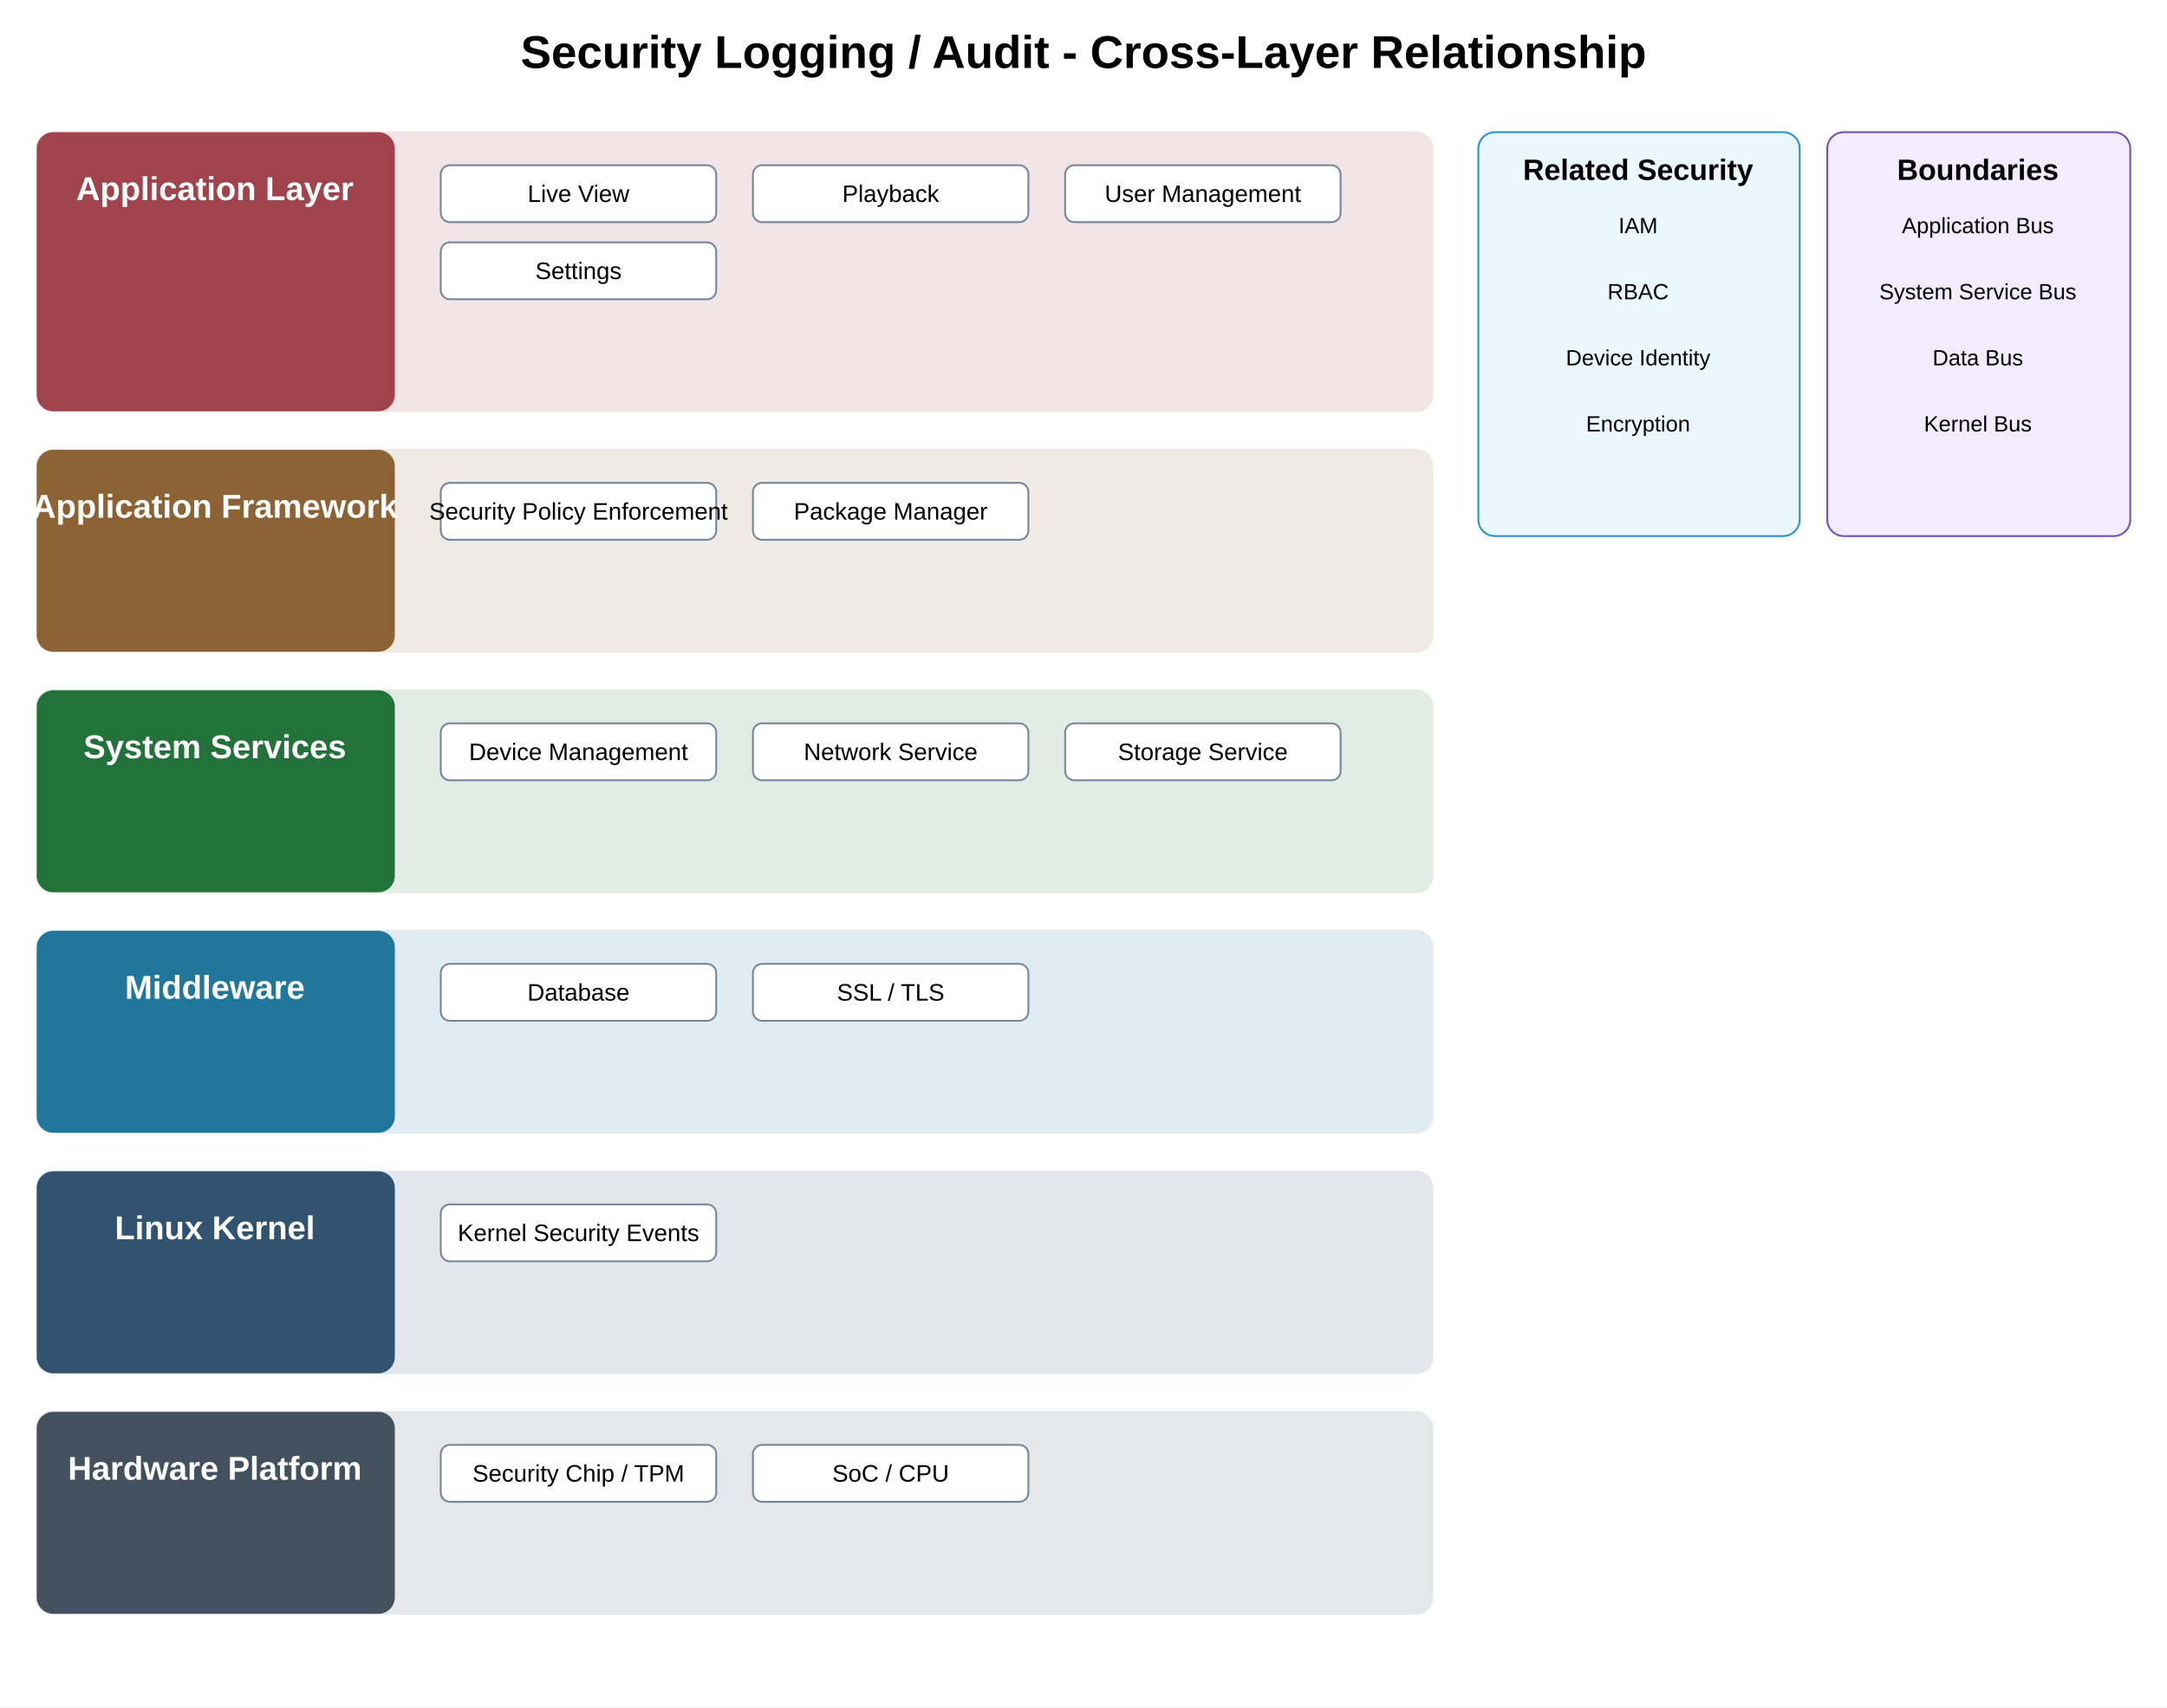
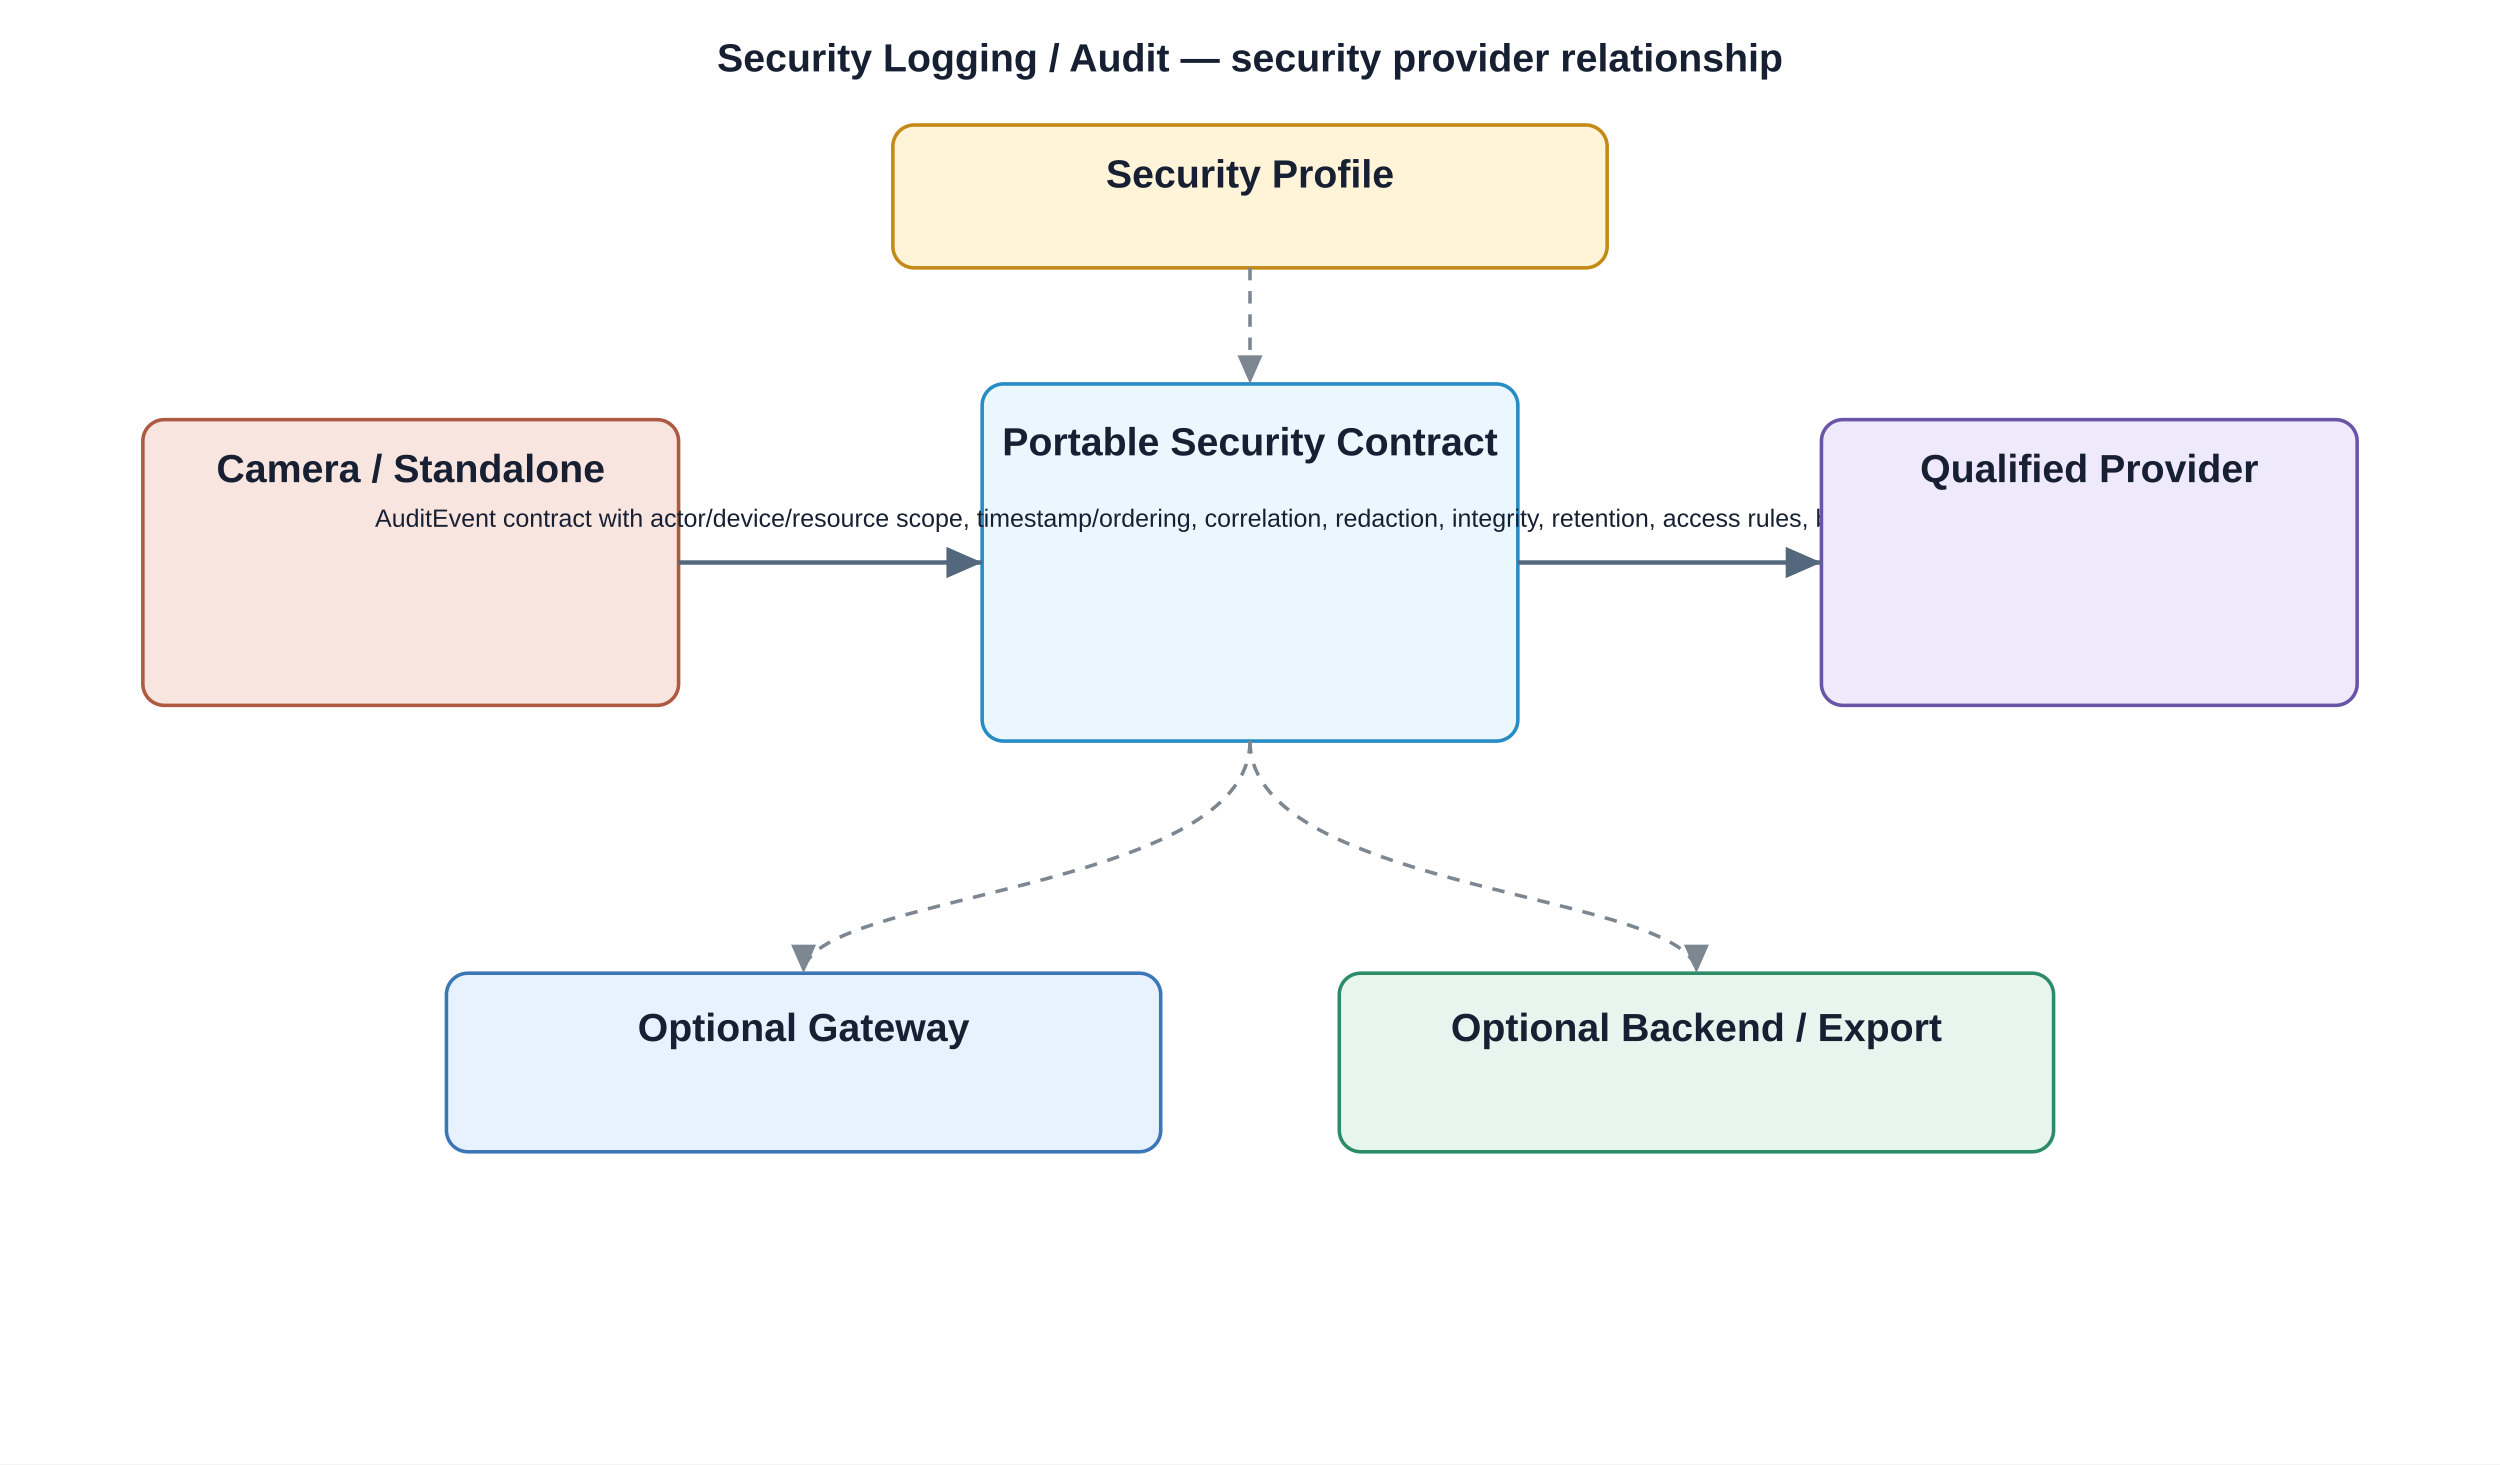
- <svg xmlns="http://www.w3.org/2000/svg" width="1180" height="930">
-   <rect width="100%" height="100%" fill="white" />
-   <text x="590" y="37" font-family="Arial" font-size="25" font-weight="bold" text-anchor="middle">Security Logging / Audit - Cross-Layer Relationship</text>
-   <rect x="20" y="72" width="760" height="152" rx="9" fill="#a1434d" opacity=".14" stroke="#a1434d" />
-   <rect x="20" y="72" width="195" height="152" rx="9" fill="#a1434d" />
-   <text x="117" y="109" font-family="Arial" font-size="18" font-weight="bold" fill="white" text-anchor="middle">Application Layer</text>
-   <rect x="240" y="90" width="150" height="31" rx="5" fill="white" stroke="#75869a" />
-   <text x="315" y="110" font-family="Arial" font-size="13" text-anchor="middle">Live View</text>
-   <rect x="410" y="90" width="150" height="31" rx="5" fill="white" stroke="#75869a" />
-   <text x="485" y="110" font-family="Arial" font-size="13" text-anchor="middle">Playback</text>
-   <rect x="580" y="90" width="150" height="31" rx="5" fill="white" stroke="#75869a" />
-   <text x="655" y="110" font-family="Arial" font-size="13" text-anchor="middle">User Management</text>
-   <rect x="240" y="132" width="150" height="31" rx="5" fill="white" stroke="#75869a" />
-   <text x="315" y="152" font-family="Arial" font-size="13" text-anchor="middle">Settings</text>
-   <rect x="20" y="245" width="760" height="110" rx="9" fill="#8d6335" opacity=".14" stroke="#8d6335" />
-   <rect x="20" y="245" width="195" height="110" rx="9" fill="#8d6335" />
-   <text x="117" y="282" font-family="Arial" font-size="18" font-weight="bold" fill="white" text-anchor="middle">Application Framework</text>
-   <rect x="240" y="263" width="150" height="31" rx="5" fill="white" stroke="#75869a" />
-   <text x="315" y="283" font-family="Arial" font-size="13" text-anchor="middle">Security Policy Enforcement</text>
-   <rect x="410" y="263" width="150" height="31" rx="5" fill="white" stroke="#75869a" />
-   <text x="485" y="283" font-family="Arial" font-size="13" text-anchor="middle">Package Manager</text>
-   <rect x="20" y="376" width="760" height="110" rx="9" fill="#23723b" opacity=".14" stroke="#23723b" />
-   <rect x="20" y="376" width="195" height="110" rx="9" fill="#23723b" />
-   <text x="117" y="413" font-family="Arial" font-size="18" font-weight="bold" fill="white" text-anchor="middle">System Services</text>
-   <rect x="240" y="394" width="150" height="31" rx="5" fill="white" stroke="#75869a" />
-   <text x="315" y="414" font-family="Arial" font-size="13" text-anchor="middle">Device Management</text>
-   <rect x="410" y="394" width="150" height="31" rx="5" fill="white" stroke="#75869a" />
-   <text x="485" y="414" font-family="Arial" font-size="13" text-anchor="middle">Network Service</text>
-   <rect x="580" y="394" width="150" height="31" rx="5" fill="white" stroke="#75869a" />
-   <text x="655" y="414" font-family="Arial" font-size="13" text-anchor="middle">Storage Service</text>
-   <rect x="20" y="507" width="760" height="110" rx="9" fill="#20769b" opacity=".14" stroke="#20769b" />
-   <rect x="20" y="507" width="195" height="110" rx="9" fill="#20769b" />
-   <text x="117" y="544" font-family="Arial" font-size="18" font-weight="bold" fill="white" text-anchor="middle">Middleware</text>
-   <rect x="240" y="525" width="150" height="31" rx="5" fill="white" stroke="#75869a" />
-   <text x="315" y="545" font-family="Arial" font-size="13" text-anchor="middle">Database</text>
-   <rect x="410" y="525" width="150" height="31" rx="5" fill="white" stroke="#75869a" />
-   <text x="485" y="545" font-family="Arial" font-size="13" text-anchor="middle">SSL / TLS</text>
-   <rect x="20" y="638" width="760" height="110" rx="9" fill="#31536f" opacity=".14" stroke="#31536f" />
-   <rect x="20" y="638" width="195" height="110" rx="9" fill="#31536f" />
-   <text x="117" y="675" font-family="Arial" font-size="18" font-weight="bold" fill="white" text-anchor="middle">Linux Kernel</text>
-   <rect x="240" y="656" width="150" height="31" rx="5" fill="white" stroke="#75869a" />
-   <text x="315" y="676" font-family="Arial" font-size="13" text-anchor="middle">Kernel Security Events</text>
-   <rect x="20" y="769" width="760" height="110" rx="9" fill="#42515d" opacity=".14" stroke="#42515d" />
-   <rect x="20" y="769" width="195" height="110" rx="9" fill="#42515d" />
-   <text x="117" y="806" font-family="Arial" font-size="18" font-weight="bold" fill="white" text-anchor="middle">Hardware Platform</text>
-   <rect x="240" y="787" width="150" height="31" rx="5" fill="white" stroke="#75869a" />
-   <text x="315" y="807" font-family="Arial" font-size="13" text-anchor="middle">Security Chip / TPM</text>
-   <rect x="410" y="787" width="150" height="31" rx="5" fill="white" stroke="#75869a" />
-   <text x="485" y="807" font-family="Arial" font-size="13" text-anchor="middle">SoC / CPU</text>
-   <rect x="805" y="72" width="175" height="220" rx="9" fill="#eaf7ff" stroke="#2b91cf" />
-   <text x="892" y="98" font-family="Arial" font-size="16" font-weight="bold" text-anchor="middle">Related Security</text>
-   <text x="892" y="127" font-family="Arial" font-size="12" text-anchor="middle">IAM</text>
-   <text x="892" y="163" font-family="Arial" font-size="12" text-anchor="middle">RBAC</text>
-   <text x="892" y="199" font-family="Arial" font-size="12" text-anchor="middle">Device Identity</text>
-   <text x="892" y="235" font-family="Arial" font-size="12" text-anchor="middle">Encryption</text>
-   <rect x="995" y="72" width="165" height="220" rx="9" fill="#f3ecff" stroke="#7254b3" />
-   <text x="1077" y="98" font-family="Arial" font-size="16" font-weight="bold" text-anchor="middle">Boundaries</text>
-   <text x="1077" y="127" font-family="Arial" font-size="12" text-anchor="middle">Application Bus</text>
-   <text x="1077" y="163" font-family="Arial" font-size="12" text-anchor="middle">System Service Bus</text>
-   <text x="1077" y="199" font-family="Arial" font-size="12" text-anchor="middle">Data Bus</text>
-   <text x="1077" y="235" font-family="Arial" font-size="12" text-anchor="middle">Kernel Bus</text>
+ <svg xmlns="http://www.w3.org/2000/svg" width="1400" height="820">
+   <defs>
+     <style>text{font-family:Arial;fill:#172033}.h{font-size:22px;font-weight:bold}.t{font-size:14px}.p{fill:#fff4d8;stroke:#c38a17;stroke-width:2}.cam{fill:#f9e5df;stroke:#ad5a41;stroke-width:2}.gw{fill:#e8f2ff;stroke:#3b77b7;stroke-width:2}.back{fill:#e6f6ef;stroke:#2d8c68;stroke-width:2}.sec{fill:#eaf7ff;stroke:#278bc4;stroke-width:2}.prov{fill:#eee9fb;stroke:#6a54a5;stroke-width:2}.a{stroke:#53677d;stroke-width:2.5;fill:none;marker-end:url(#a)}.o{stroke:#7d8791;stroke-width:2;stroke-dasharray:7 6;fill:none;marker-end:url(#o)}</style>
+     <marker id="a" markerWidth="10" markerHeight="10" refX="8" refY="3.5" orient="auto">
+       <polygon points="0 0,8 3.5,0 7" fill="#53677d" />
+     </marker>
+     <marker id="o" markerWidth="10" markerHeight="10" refX="8" refY="3.5" orient="auto">
+       <polygon points="0 0,8 3.5,0 7" fill="#7d8791" />
+     </marker>
+   </defs>
+   <rect width="1400" height="820" fill="white" />
+   <text x="700" y="40" class="h" text-anchor="middle">Security Logging / Audit — security provider relationship</text>
+   <rect x="500" y="70" width="400" height="80" rx="12" class="p" />
+   <text x="700" y="105" class="h" text-anchor="middle">Security Profile</text>
+   <rect x="80" y="235" width="300" height="160" rx="12" class="cam" />
+   <text x="230" y="270" class="h" text-anchor="middle">Camera / Standalone</text>
+   <rect x="550" y="215" width="300" height="200" rx="12" class="sec" />
+   <text x="700" y="255" class="h" text-anchor="middle">Portable Security Contract</text>
+   <text x="700" y="295" class="t" text-anchor="middle">AuditEvent contract with actor/device/resource scope, timestamp/ordering, correlation, redaction, integrity, retention, access rules, buffering, and export status.</text>
+   <rect x="1020" y="235" width="300" height="160" rx="12" class="prov" />
+   <text x="1170" y="270" class="h" text-anchor="middle">Qualified Provider</text>
+   <path d="M380 315 L550 315" class="a" />
+   <path d="M850 315 L1020 315" class="a" />
+   <path d="M700 150 L700 215" class="o" />
+   <rect x="250" y="545" width="400" height="100" rx="12" class="gw" />
+   <text x="450" y="583" class="h" text-anchor="middle">Optional Gateway</text>
+   <rect x="750" y="545" width="400" height="100" rx="12" class="back" />
+   <text x="950" y="583" class="h" text-anchor="middle">Optional Backend / Export</text>
+   <path d="M700 415 C700 500,450 500,450 545" class="o" />
+   <path d="M700 415 C700 500,950 500,950 545" class="o" />
</svg>
